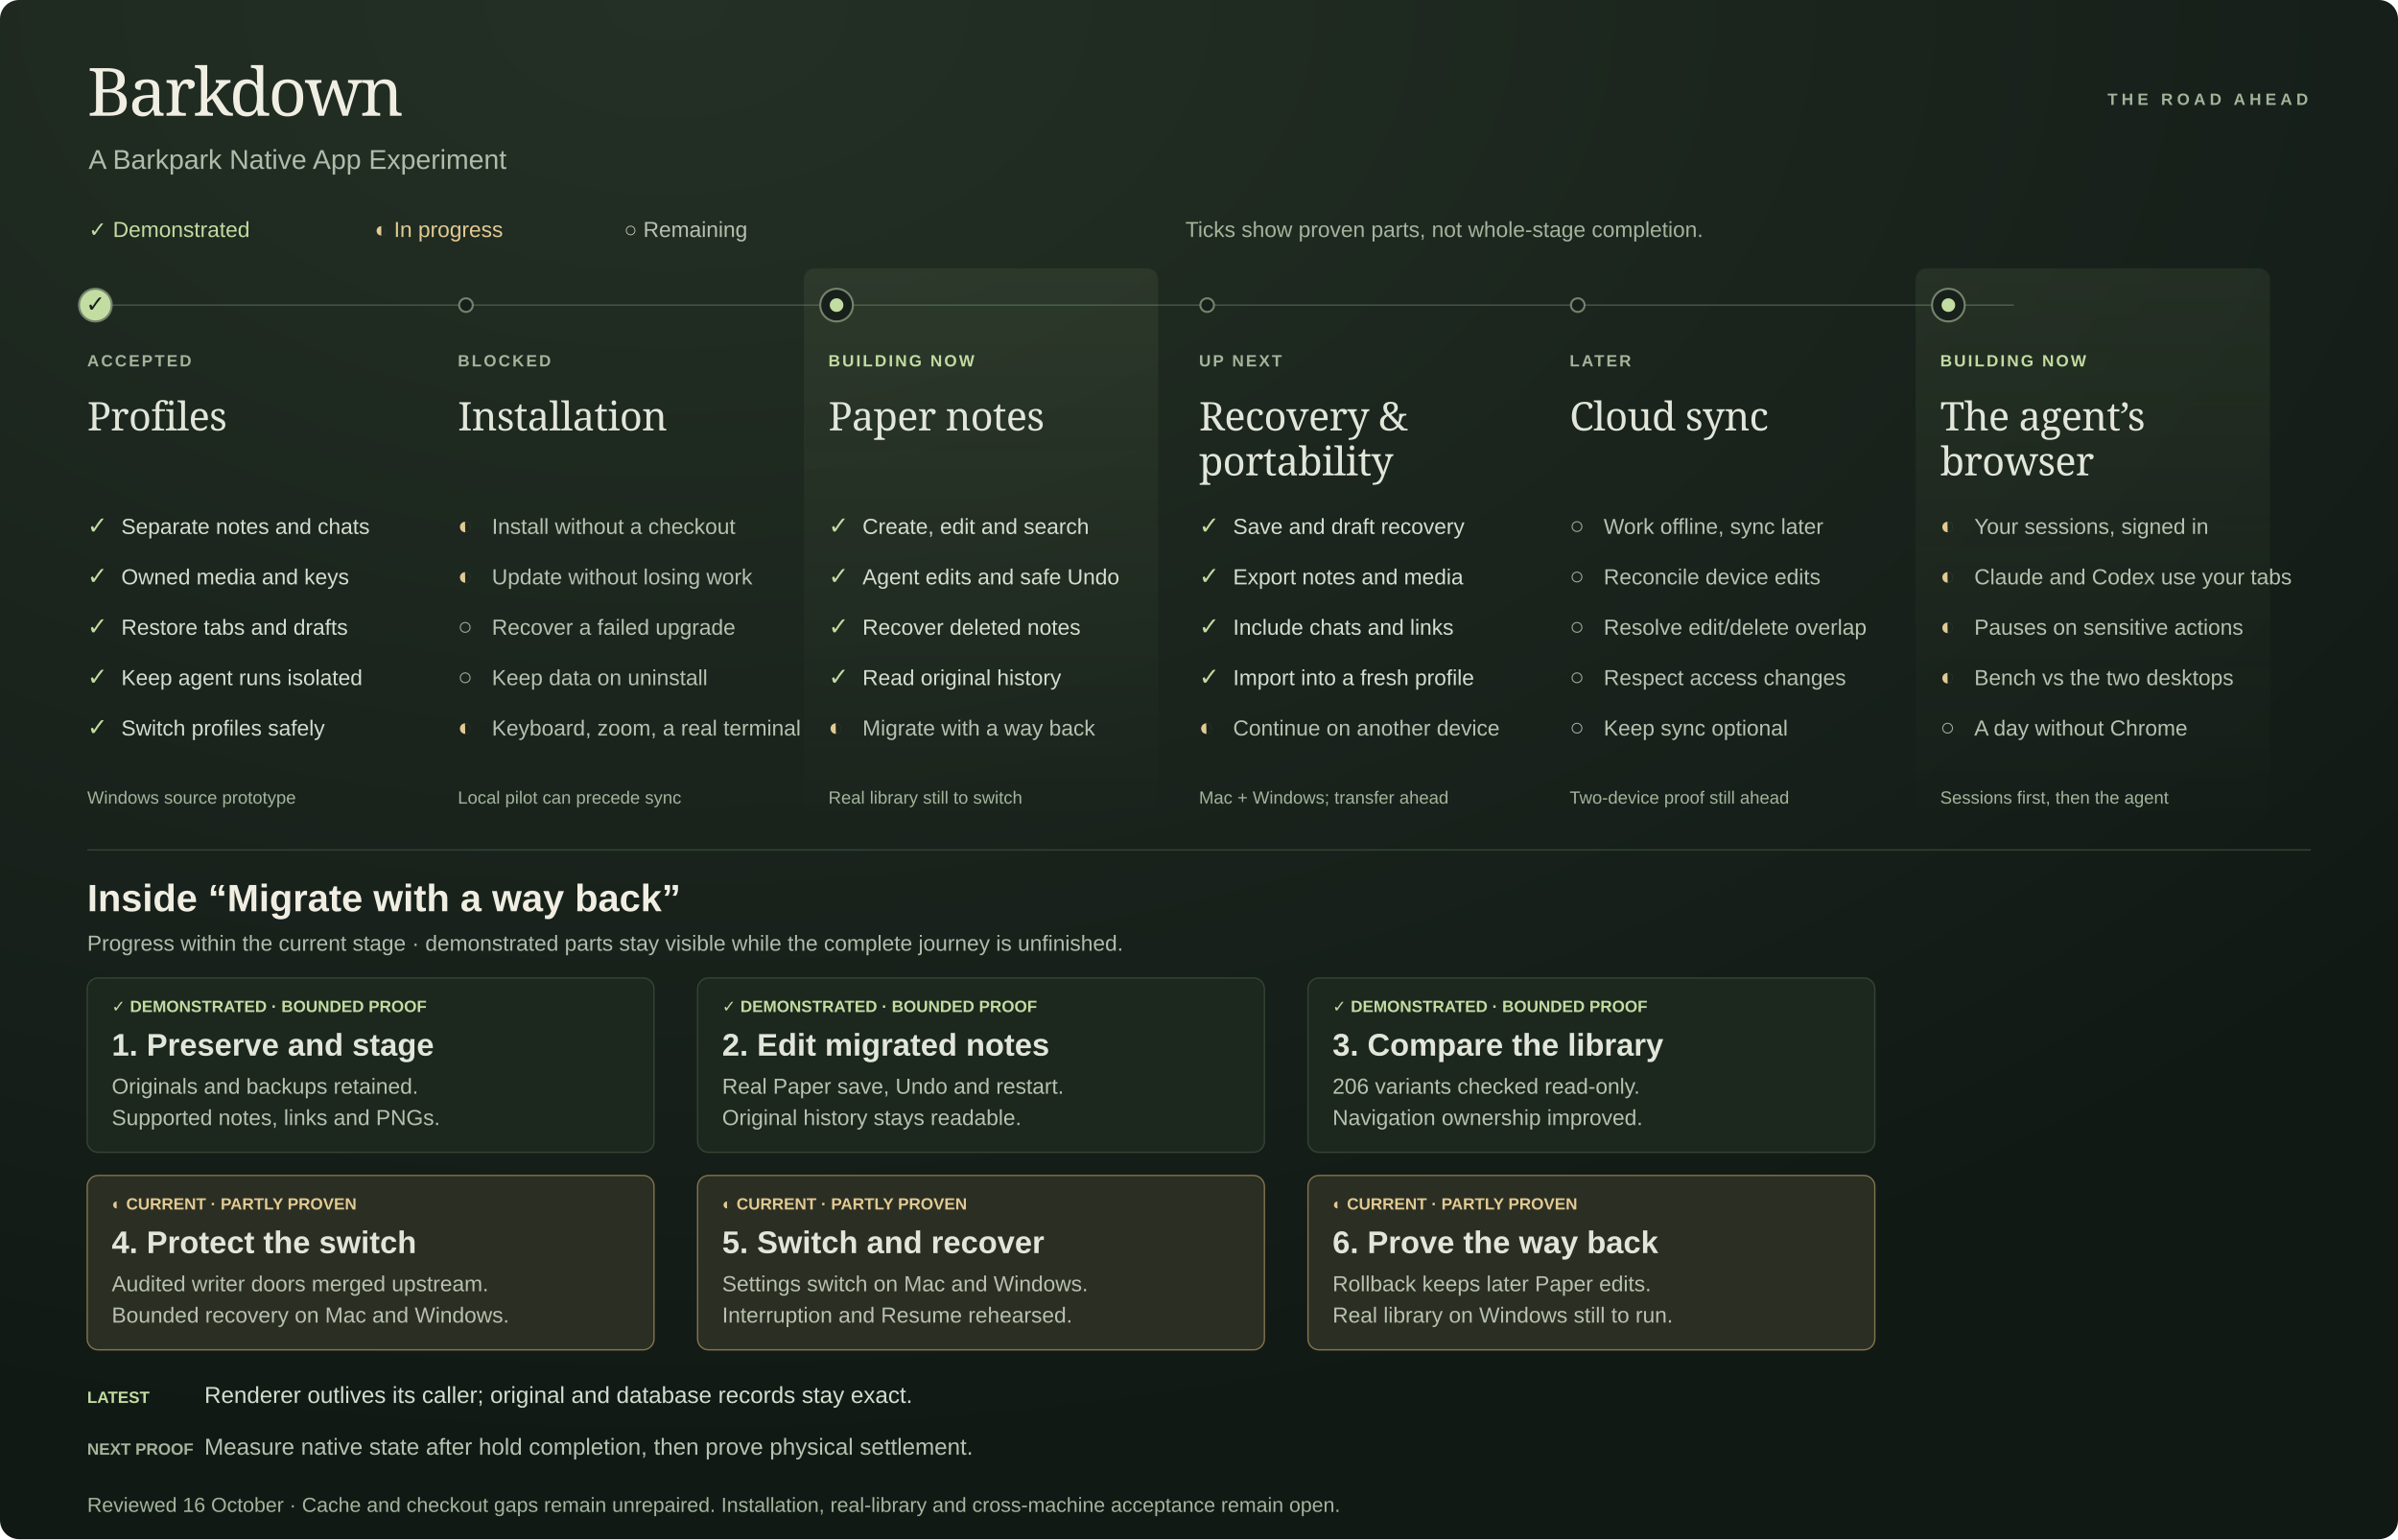
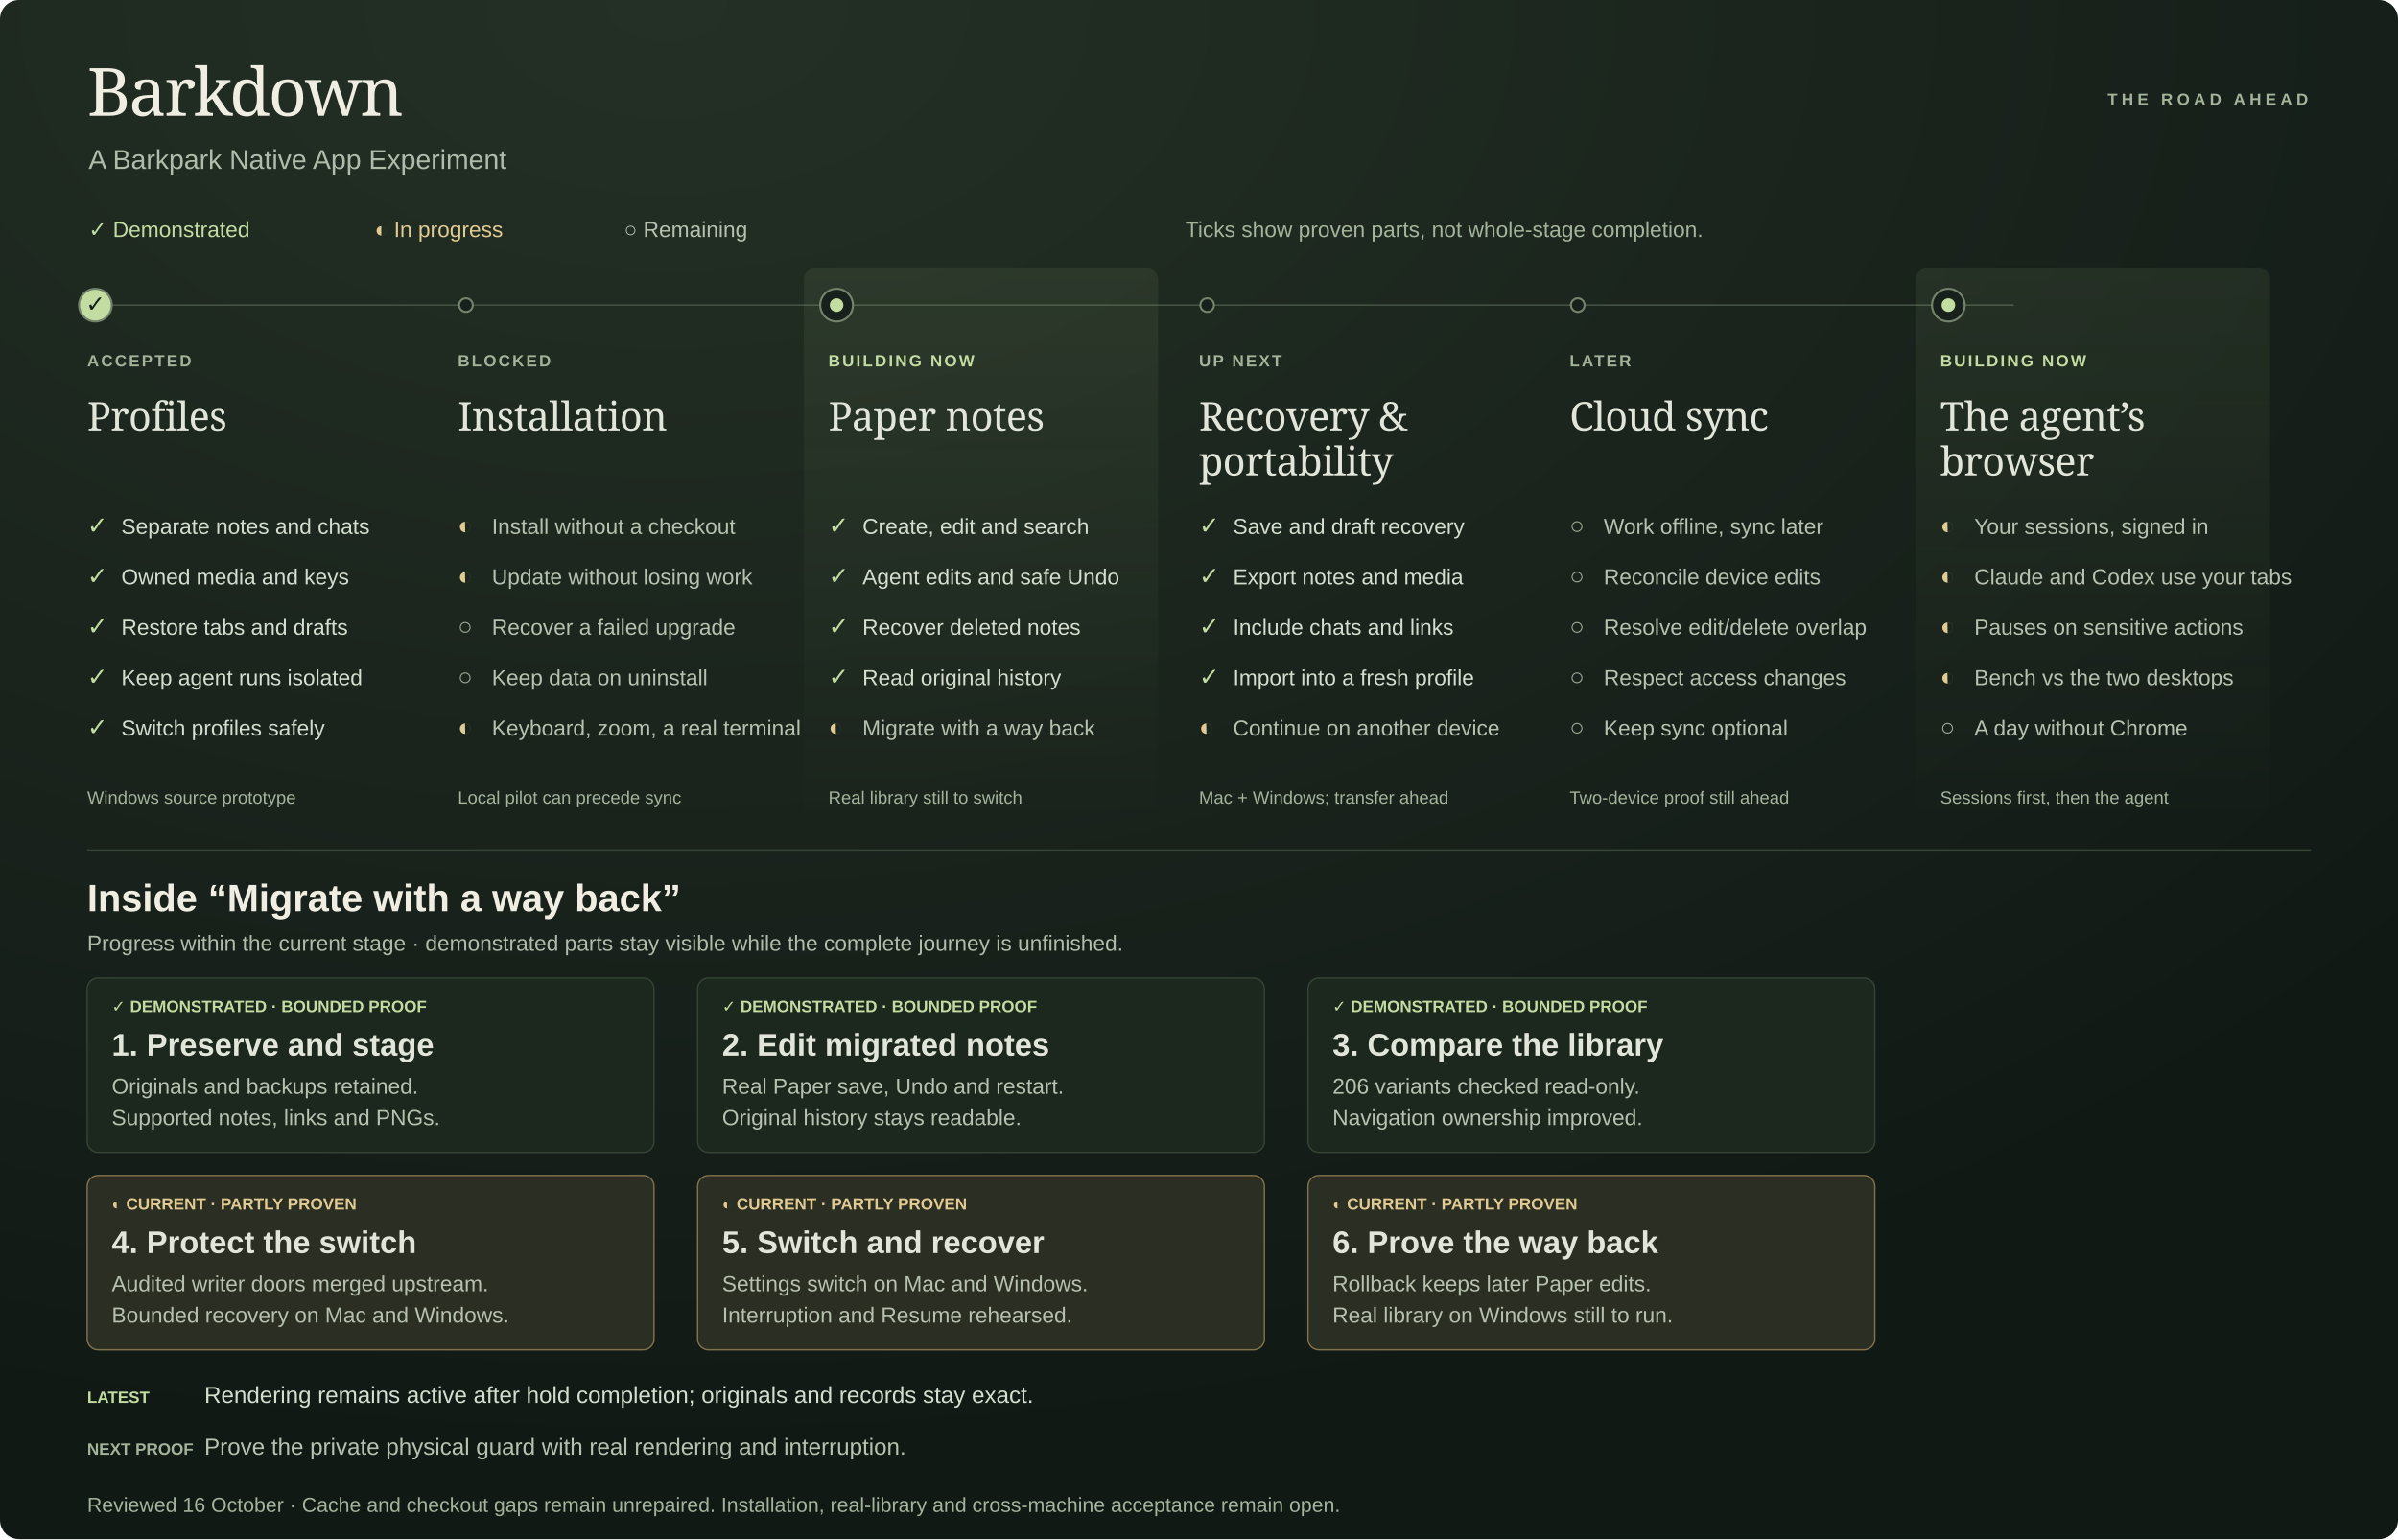
<svg xmlns="http://www.w3.org/2000/svg" width="1760" height="1130" viewBox="0 0 1760 1130" role="img" aria-labelledby="title desc">
  <defs>
    <radialGradient id="background" cx="28%" cy="0%" r="95%">
      <stop stop-color="#243025" />
      <stop offset="1" stop-color="#111915" />
    </radialGradient>
    <linearGradient id="focus" x2="0" y2="1">
      <stop stop-color="#a9c787" stop-opacity=".09" />
      <stop offset="1" stop-color="#a9c787" stop-opacity="0" />
    </linearGradient>
  </defs>
  <g font-family="Segoe UI, Arial, sans-serif">
    <rect width="1760" height="1130" rx="14" fill="url(#background)" />
    <text x="64" y="85" font-family="Georgia, serif" font-size="49" letter-spacing="-1.5" fill="#f0eee2">Barkdown</text>
    <text x="65" y="124" font-size="20" fill="#afbcaa" font-weight="400">A Barkpark Native App Experiment</text>
    <text x="1694" y="77" text-anchor="end" font-size="12" font-weight="600" letter-spacing="3" fill="#a3b49b">THE ROAD AHEAD</text>
    <text x="65" y="174" font-size="16" fill="#c2dca1" font-weight="400">✓  Demonstrated</text>
    <text x="275" y="174" font-size="16" fill="#e2ca93" font-weight="400">◐  In progress</text>
    <text x="458" y="174" font-size="16" fill="#b6c1af" font-weight="400">○  Remaining</text>
    <text x="870" y="174" font-size="16" fill="#a3b49b" font-weight="400">Ticks show proven parts, not whole-stage completion.</text>
    <path d="M70 224H1478" stroke="#475747" stroke-width="1" />
    <g data-phase="P1">
      <circle cx="70" cy="224" r="12" fill="#c2dca1" stroke="#73836c" stroke-width="1.5" />
      <text x="63" y="229" font-size="17" fill="#17201a" font-weight="600">✓</text>
      <text x="64" y="269" font-size="12" letter-spacing="1.5" font-weight="600" fill="#a3b49b">ACCEPTED</text>
      <text x="64" y="316" dy="0" font-family="Georgia, serif" font-size="29" letter-spacing="-.4" fill="#e2e6da">Profiles</text>
      <text x="64" y="392" font-size="18" fill="#c2dca1" font-weight="600">✓</text>
      <text x="89" y="392" font-size="16" fill="#d4ddce" font-weight="400">Separate notes and chats</text>
      <text x="64" y="429" font-size="18" fill="#c2dca1" font-weight="600">✓</text>
      <text x="89" y="429" font-size="16" fill="#d4ddce" font-weight="400">Owned media and keys</text>
      <text x="64" y="466" font-size="18" fill="#c2dca1" font-weight="600">✓</text>
      <text x="89" y="466" font-size="16" fill="#d4ddce" font-weight="400">Restore tabs and drafts</text>
      <text x="64" y="503" font-size="18" fill="#c2dca1" font-weight="600">✓</text>
      <text x="89" y="503" font-size="16" fill="#d4ddce" font-weight="400">Keep agent runs isolated</text>
      <text x="64" y="540" font-size="18" fill="#c2dca1" font-weight="600">✓</text>
      <text x="89" y="540" font-size="16" fill="#d4ddce" font-weight="400">Switch profiles safely</text>
      <text x="64" y="590" font-size="13" fill="#a3b49b" font-weight="400">Windows source prototype</text>
    </g>
    <g data-phase="P5">
      <circle cx="342" cy="224" r="5" fill="#17201a" stroke="#73836c" stroke-width="1.5" />
      <text x="336" y="269" font-size="12" letter-spacing="1.5" font-weight="600" fill="#a3b49b">BLOCKED</text>
      <text x="336" y="316" dy="0" font-family="Georgia, serif" font-size="29" letter-spacing="-.4" fill="#e2e6da">Installation</text>
      <text x="336" y="392" font-size="18" fill="#e2ca93" font-weight="600">◐</text>
      <text x="361" y="392" font-size="16" fill="#b6c1af" font-weight="400">Install without a checkout</text>
      <text x="336" y="429" font-size="18" fill="#e2ca93" font-weight="600">◐</text>
      <text x="361" y="429" font-size="16" fill="#b6c1af" font-weight="400">Update without losing work</text>
      <text x="336" y="466" font-size="18" fill="#9fac99" font-weight="600">○</text>
      <text x="361" y="466" font-size="16" fill="#b6c1af" font-weight="400">Recover a failed upgrade</text>
      <text x="336" y="503" font-size="18" fill="#9fac99" font-weight="600">○</text>
      <text x="361" y="503" font-size="16" fill="#b6c1af" font-weight="400">Keep data on uninstall</text>
      <text x="336" y="540" font-size="18" fill="#e2ca93" font-weight="600">◐</text>
      <text x="361" y="540" font-size="16" fill="#b6c1af" font-weight="400">Keyboard, zoom, a real terminal</text>
      <text x="336" y="590" font-size="13" fill="#a3b49b" font-weight="400">Local pilot can precede sync</text>
    </g>
    <g data-phase="P2">
      <rect x="590" y="197" width="260" height="410" rx="8" fill="url(#focus)" />
      <circle cx="614" cy="224" r="12" fill="#17201a" stroke="#73836c" stroke-width="1.5" />
      <circle cx="614" cy="224" r="5" fill="#c2dca1" />
      <text x="608" y="269" font-size="12" letter-spacing="1.5" font-weight="600" fill="#c2dca1">BUILDING NOW</text>
      <text x="608" y="316" dy="0" font-family="Georgia, serif" font-size="29" letter-spacing="-.4" fill="#e2e6da">Paper notes</text>
      <text x="608" y="392" font-size="18" fill="#c2dca1" font-weight="600">✓</text>
      <text x="633" y="392" font-size="16" fill="#d4ddce" font-weight="400">Create, edit and search</text>
      <text x="608" y="429" font-size="18" fill="#c2dca1" font-weight="600">✓</text>
      <text x="633" y="429" font-size="16" fill="#d4ddce" font-weight="400">Agent edits and safe Undo</text>
      <text x="608" y="466" font-size="18" fill="#c2dca1" font-weight="600">✓</text>
      <text x="633" y="466" font-size="16" fill="#d4ddce" font-weight="400">Recover deleted notes</text>
      <text x="608" y="503" font-size="18" fill="#c2dca1" font-weight="600">✓</text>
      <text x="633" y="503" font-size="16" fill="#d4ddce" font-weight="400">Read original history</text>
      <text x="608" y="540" font-size="18" fill="#e2ca93" font-weight="600">◐</text>
      <text x="633" y="540" font-size="16" fill="#b6c1af" font-weight="400">Migrate with a way back</text>
      <text x="608" y="590" font-size="13" fill="#a3b49b" font-weight="400">Real library still to switch</text>
    </g>
    <g data-phase="P3">
      <circle cx="886" cy="224" r="5" fill="#17201a" stroke="#73836c" stroke-width="1.5" />
      <text x="880" y="269" font-size="12" letter-spacing="1.5" font-weight="600" fill="#a3b49b">UP NEXT</text>
      <text x="880" y="316" dy="0" font-family="Georgia, serif" font-size="29" letter-spacing="-.4" fill="#e2e6da">Recovery &amp;</text>
      <text x="880" y="316" dy="33" font-family="Georgia, serif" font-size="29" letter-spacing="-.4" fill="#e2e6da">portability</text>
      <text x="880" y="392" font-size="18" fill="#c2dca1" font-weight="600">✓</text>
      <text x="905" y="392" font-size="16" fill="#d4ddce" font-weight="400">Save and draft recovery</text>
      <text x="880" y="429" font-size="18" fill="#c2dca1" font-weight="600">✓</text>
      <text x="905" y="429" font-size="16" fill="#d4ddce" font-weight="400">Export notes and media</text>
      <text x="880" y="466" font-size="18" fill="#c2dca1" font-weight="600">✓</text>
      <text x="905" y="466" font-size="16" fill="#d4ddce" font-weight="400">Include chats and links</text>
      <text x="880" y="503" font-size="18" fill="#c2dca1" font-weight="600">✓</text>
      <text x="905" y="503" font-size="16" fill="#d4ddce" font-weight="400">Import into a fresh profile</text>
      <text x="880" y="540" font-size="18" fill="#e2ca93" font-weight="600">◐</text>
      <text x="905" y="540" font-size="16" fill="#b6c1af" font-weight="400">Continue on another device</text>
      <text x="880" y="590" font-size="13" fill="#a3b49b" font-weight="400">Mac + Windows; transfer ahead</text>
    </g>
    <g data-phase="P4">
      <circle cx="1158" cy="224" r="5" fill="#17201a" stroke="#73836c" stroke-width="1.5" />
      <text x="1152" y="269" font-size="12" letter-spacing="1.5" font-weight="600" fill="#a3b49b">LATER</text>
      <text x="1152" y="316" dy="0" font-family="Georgia, serif" font-size="29" letter-spacing="-.4" fill="#e2e6da">Cloud sync</text>
      <text x="1152" y="392" font-size="18" fill="#9fac99" font-weight="600">○</text>
      <text x="1177" y="392" font-size="16" fill="#b6c1af" font-weight="400">Work offline, sync later</text>
      <text x="1152" y="429" font-size="18" fill="#9fac99" font-weight="600">○</text>
      <text x="1177" y="429" font-size="16" fill="#b6c1af" font-weight="400">Reconcile device edits</text>
      <text x="1152" y="466" font-size="18" fill="#9fac99" font-weight="600">○</text>
      <text x="1177" y="466" font-size="16" fill="#b6c1af" font-weight="400">Resolve edit/delete overlap</text>
      <text x="1152" y="503" font-size="18" fill="#9fac99" font-weight="600">○</text>
      <text x="1177" y="503" font-size="16" fill="#b6c1af" font-weight="400">Respect access changes</text>
      <text x="1152" y="540" font-size="18" fill="#9fac99" font-weight="600">○</text>
      <text x="1177" y="540" font-size="16" fill="#b6c1af" font-weight="400">Keep sync optional</text>
      <text x="1152" y="590" font-size="13" fill="#a3b49b" font-weight="400">Two-device proof still ahead</text>
    </g>
    <g data-phase="P6">
      <rect x="1406" y="197" width="260" height="410" rx="8" fill="url(#focus)" />
      <circle cx="1430" cy="224" r="12" fill="#17201a" stroke="#73836c" stroke-width="1.5" />
      <circle cx="1430" cy="224" r="5" fill="#c2dca1" />
      <text x="1424" y="269" font-size="12" letter-spacing="1.5" font-weight="600" fill="#c2dca1">BUILDING NOW</text>
      <text x="1424" y="316" dy="0" font-family="Georgia, serif" font-size="29" letter-spacing="-.4" fill="#e2e6da">The agent’s</text>
      <text x="1424" y="316" dy="33" font-family="Georgia, serif" font-size="29" letter-spacing="-.4" fill="#e2e6da">browser</text>
      <text x="1424" y="392" font-size="18" fill="#e2ca93" font-weight="600">◐</text>
      <text x="1449" y="392" font-size="16" fill="#b6c1af" font-weight="400">Your sessions, signed in</text>
      <text x="1424" y="429" font-size="18" fill="#e2ca93" font-weight="600">◐</text>
      <text x="1449" y="429" font-size="16" fill="#b6c1af" font-weight="400">Claude and Codex use your tabs</text>
      <text x="1424" y="466" font-size="18" fill="#e2ca93" font-weight="600">◐</text>
      <text x="1449" y="466" font-size="16" fill="#b6c1af" font-weight="400">Pauses on sensitive actions</text>
      <text x="1424" y="503" font-size="18" fill="#e2ca93" font-weight="600">◐</text>
      <text x="1449" y="503" font-size="16" fill="#b6c1af" font-weight="400">Bench vs the two desktops</text>
      <text x="1424" y="540" font-size="18" fill="#9fac99" font-weight="600">○</text>
      <text x="1449" y="540" font-size="16" fill="#b6c1af" font-weight="400">A day without Chrome</text>
      <text x="1424" y="590" font-size="13" fill="#a3b49b" font-weight="400">Sessions first, then the agent</text>
    </g>
    <path d="M64 624H1696" stroke="#344435" />
    <text x="64" y="669" font-size="28" fill="#f0eee2" font-weight="600">Inside “Migrate with a way back”</text>
    <text x="64" y="698" font-size="16" fill="#afbcaa" font-weight="400">Progress within the current stage · demonstrated parts stay visible while the complete journey is unfinished.</text>
    <g data-migration-step="1">
      <rect x="64" y="718" width="416" height="128" rx="8" fill="#1c271e" stroke="#344435" />
      <text x="82" y="743" font-size="12" fill="#c2dca1" font-weight="600">✓  DEMONSTRATED · BOUNDED PROOF</text>
      <text x="82" y="775" font-size="23" fill="#e2e6da" font-weight="600">1. Preserve and stage</text>
      <text x="82" y="803" font-size="16" fill="#b6c1af" font-weight="400">Originals and backups retained.</text>
      <text x="82" y="826" font-size="16" fill="#b6c1af" font-weight="400">Supported notes, links and PNGs.</text>
    </g>
    <g data-migration-step="2">
      <rect x="512" y="718" width="416" height="128" rx="8" fill="#1c271e" stroke="#344435" />
      <text x="530" y="743" font-size="12" fill="#c2dca1" font-weight="600">✓  DEMONSTRATED · BOUNDED PROOF</text>
      <text x="530" y="775" font-size="23" fill="#e2e6da" font-weight="600">2. Edit migrated notes</text>
      <text x="530" y="803" font-size="16" fill="#b6c1af" font-weight="400">Real Paper save, Undo and restart.</text>
      <text x="530" y="826" font-size="16" fill="#b6c1af" font-weight="400">Original history stays readable.</text>
    </g>
    <g data-migration-step="3">
      <rect x="960" y="718" width="416" height="128" rx="8" fill="#1c271e" stroke="#344435" />
      <text x="978" y="743" font-size="12" fill="#c2dca1" font-weight="600">✓  DEMONSTRATED · BOUNDED PROOF</text>
      <text x="978" y="775" font-size="23" fill="#e2e6da" font-weight="600">3. Compare the library</text>
      <text x="978" y="803" font-size="16" fill="#b6c1af" font-weight="400">206 variants checked read-only.</text>
      <text x="978" y="826" font-size="16" fill="#b6c1af" font-weight="400">Navigation ownership improved.</text>
    </g>
    <g data-migration-step="4">
      <rect x="64" y="863" width="416" height="128" rx="8" fill="#2b2e22" stroke="#82734e" />
      <text x="82" y="888" font-size="12" fill="#e2ca93" font-weight="600">◐  CURRENT · PARTLY PROVEN</text>
      <text x="82" y="920" font-size="23" fill="#e2e6da" font-weight="600">4. Protect the switch</text>
      <text x="82" y="948" font-size="16" fill="#b6c1af" font-weight="400">Audited writer doors merged upstream.</text>
      <text x="82" y="971" font-size="16" fill="#b6c1af" font-weight="400">Bounded recovery on Mac and Windows.</text>
    </g>
    <g data-migration-step="5">
      <rect x="512" y="863" width="416" height="128" rx="8" fill="#2b2e22" stroke="#82734e" />
      <text x="530" y="888" font-size="12" fill="#e2ca93" font-weight="600">◐  CURRENT · PARTLY PROVEN</text>
      <text x="530" y="920" font-size="23" fill="#e2e6da" font-weight="600">5. Switch and recover</text>
      <text x="530" y="948" font-size="16" fill="#b6c1af" font-weight="400">Settings switch on Mac and Windows.</text>
      <text x="530" y="971" font-size="16" fill="#b6c1af" font-weight="400">Interruption and Resume rehearsed.</text>
    </g>
    <g data-migration-step="6">
      <rect x="960" y="863" width="416" height="128" rx="8" fill="#2b2e22" stroke="#82734e" />
      <text x="978" y="888" font-size="12" fill="#e2ca93" font-weight="600">◐  CURRENT · PARTLY PROVEN</text>
      <text x="978" y="920" font-size="23" fill="#e2e6da" font-weight="600">6. Prove the way back</text>
      <text x="978" y="948" font-size="16" fill="#b6c1af" font-weight="400">Rollback keeps later Paper edits.</text>
      <text x="978" y="971" font-size="16" fill="#b6c1af" font-weight="400">Real library on Windows still to run.</text>
    </g>
    <text x="64" y="1030" font-size="12" fill="#c2dca1" font-weight="600">LATEST</text>
-     <text x="150" y="1030" font-size="17" fill="#d4ddce" font-weight="400">Renderer outlives its caller; original and database records stay exact.</text>
+     <text x="150" y="1030" font-size="17" fill="#d4ddce" font-weight="400">Rendering remains active after hold completion; originals and records stay exact.</text>
    <text x="64" y="1068" font-size="12" fill="#a3b49b" font-weight="600">NEXT PROOF</text>
-     <text x="150" y="1068" font-size="17" fill="#b6c1af" font-weight="400">Measure native state after hold completion, then prove physical settlement.</text>
+     <text x="150" y="1068" font-size="17" fill="#b6c1af" font-weight="400">Prove the private physical guard with real rendering and interruption.</text>
    <text x="64" y="1110" font-size="15" fill="#a3b49b" font-weight="400">Reviewed 16 October · Cache and checkout gaps remain unrepaired. Installation, real-library and cross-machine acceptance remain open.</text>
  </g>
</svg>
